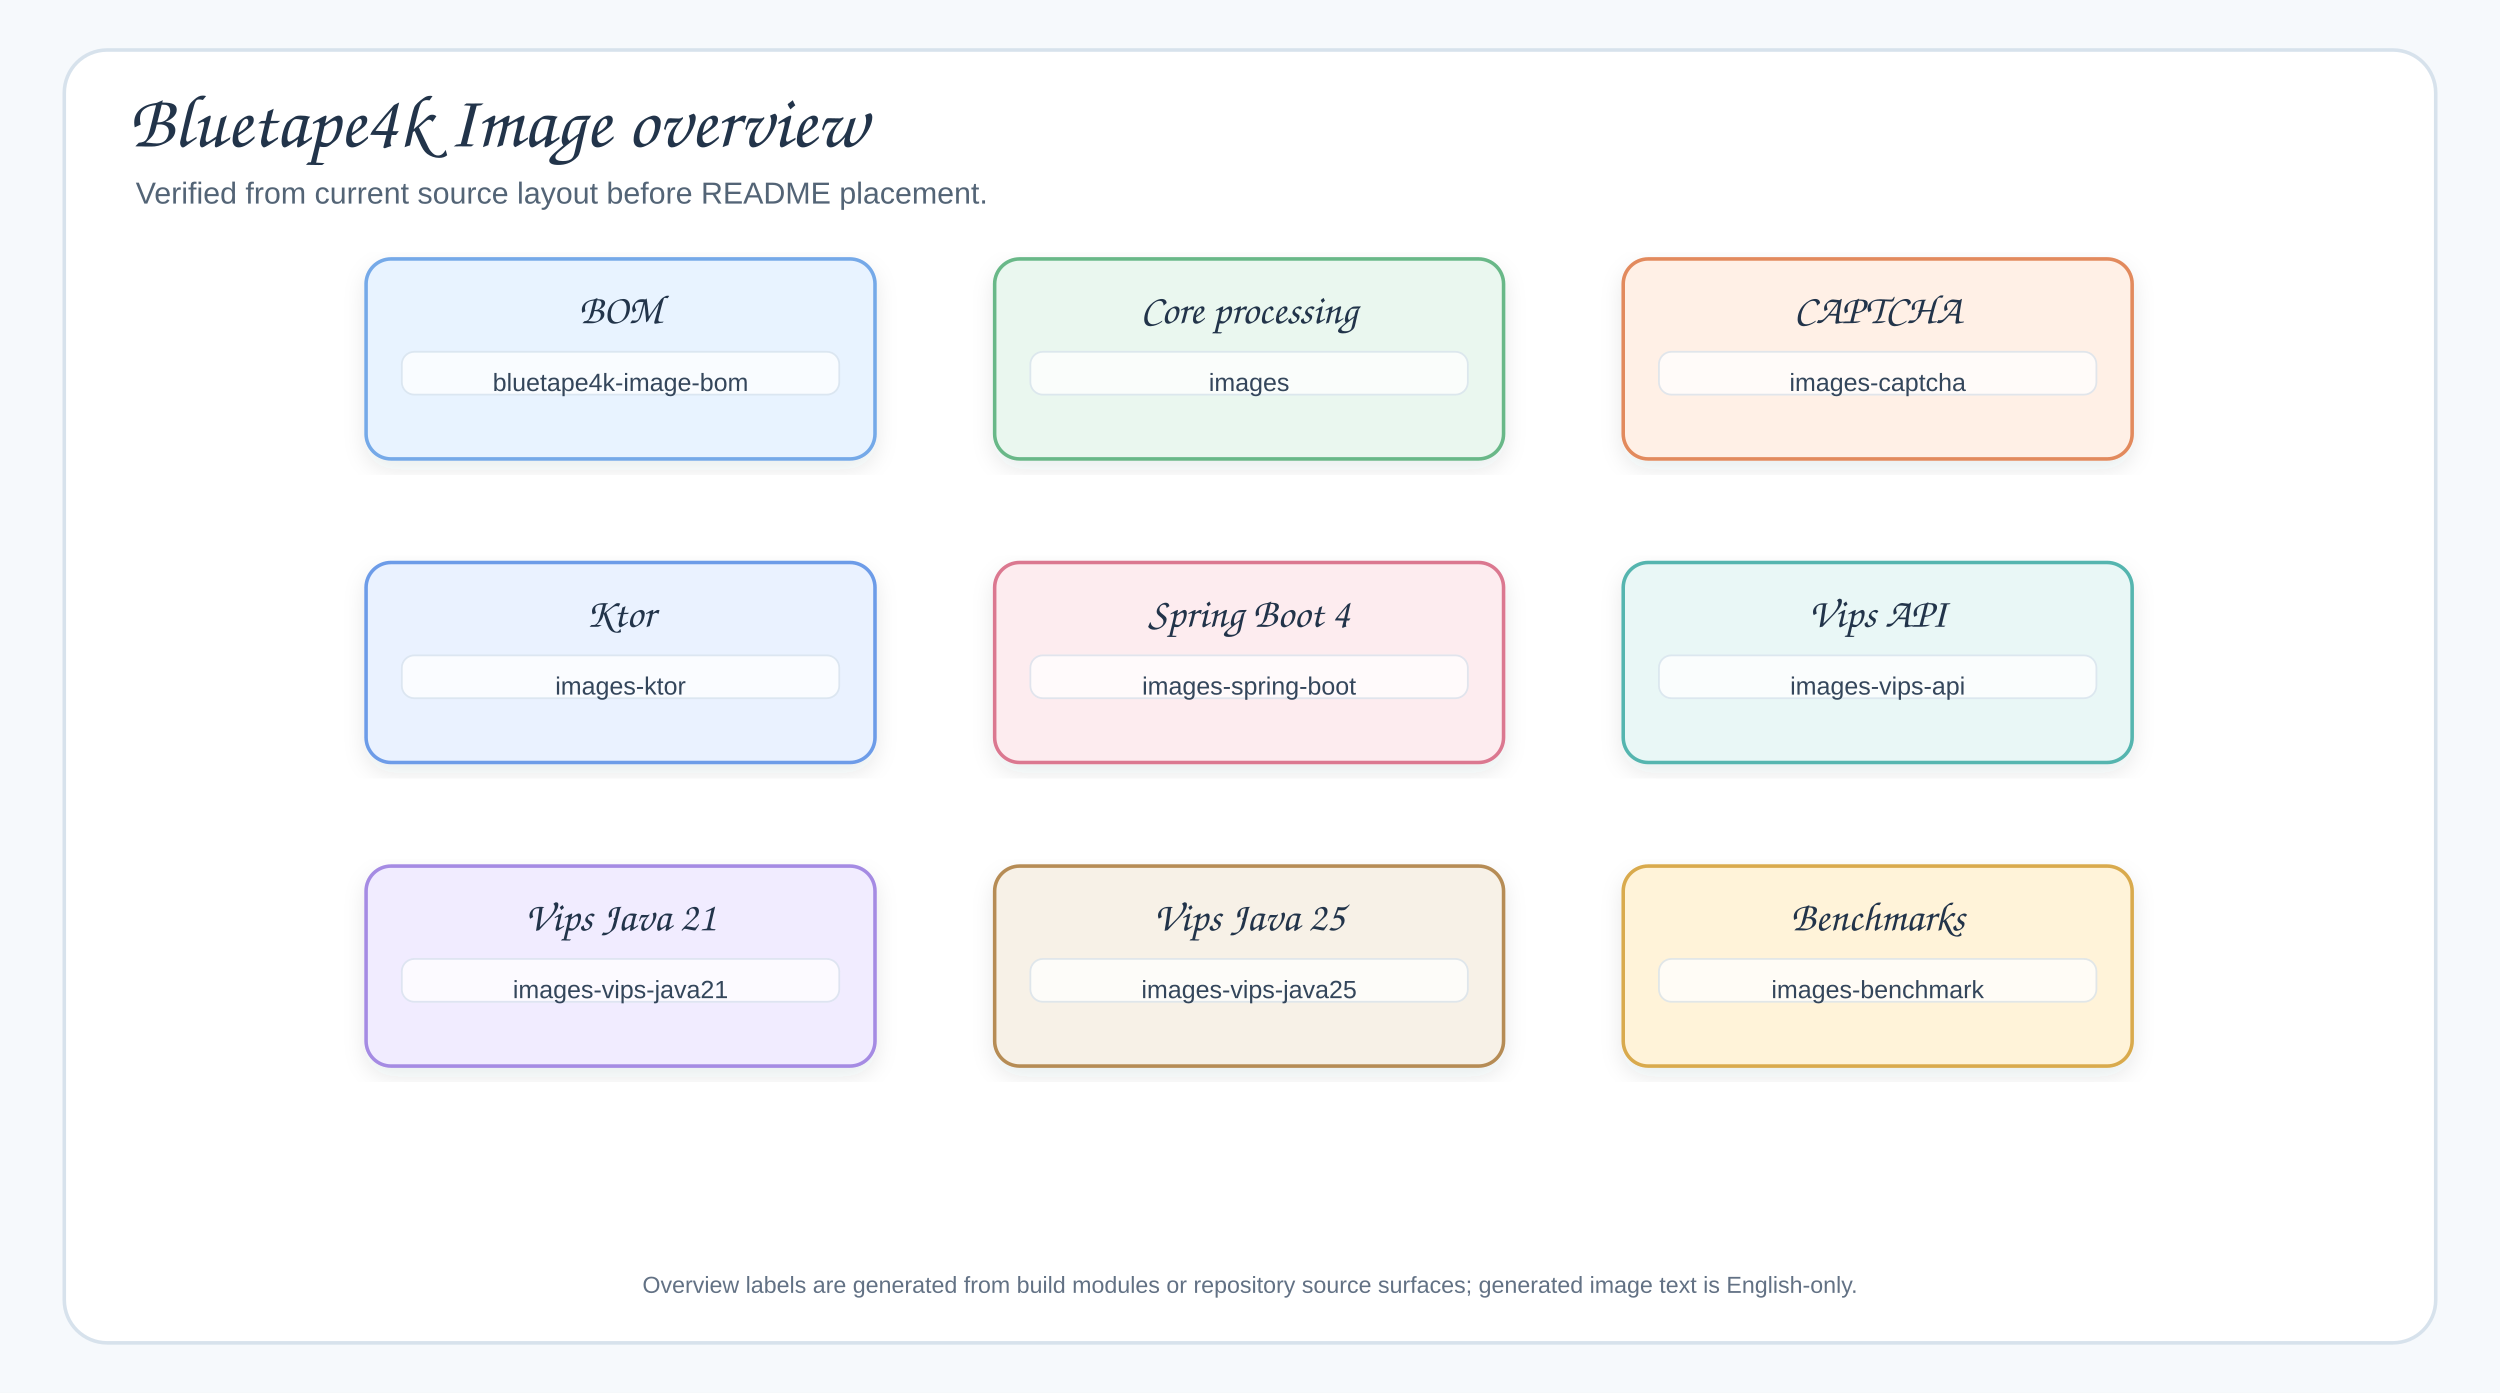
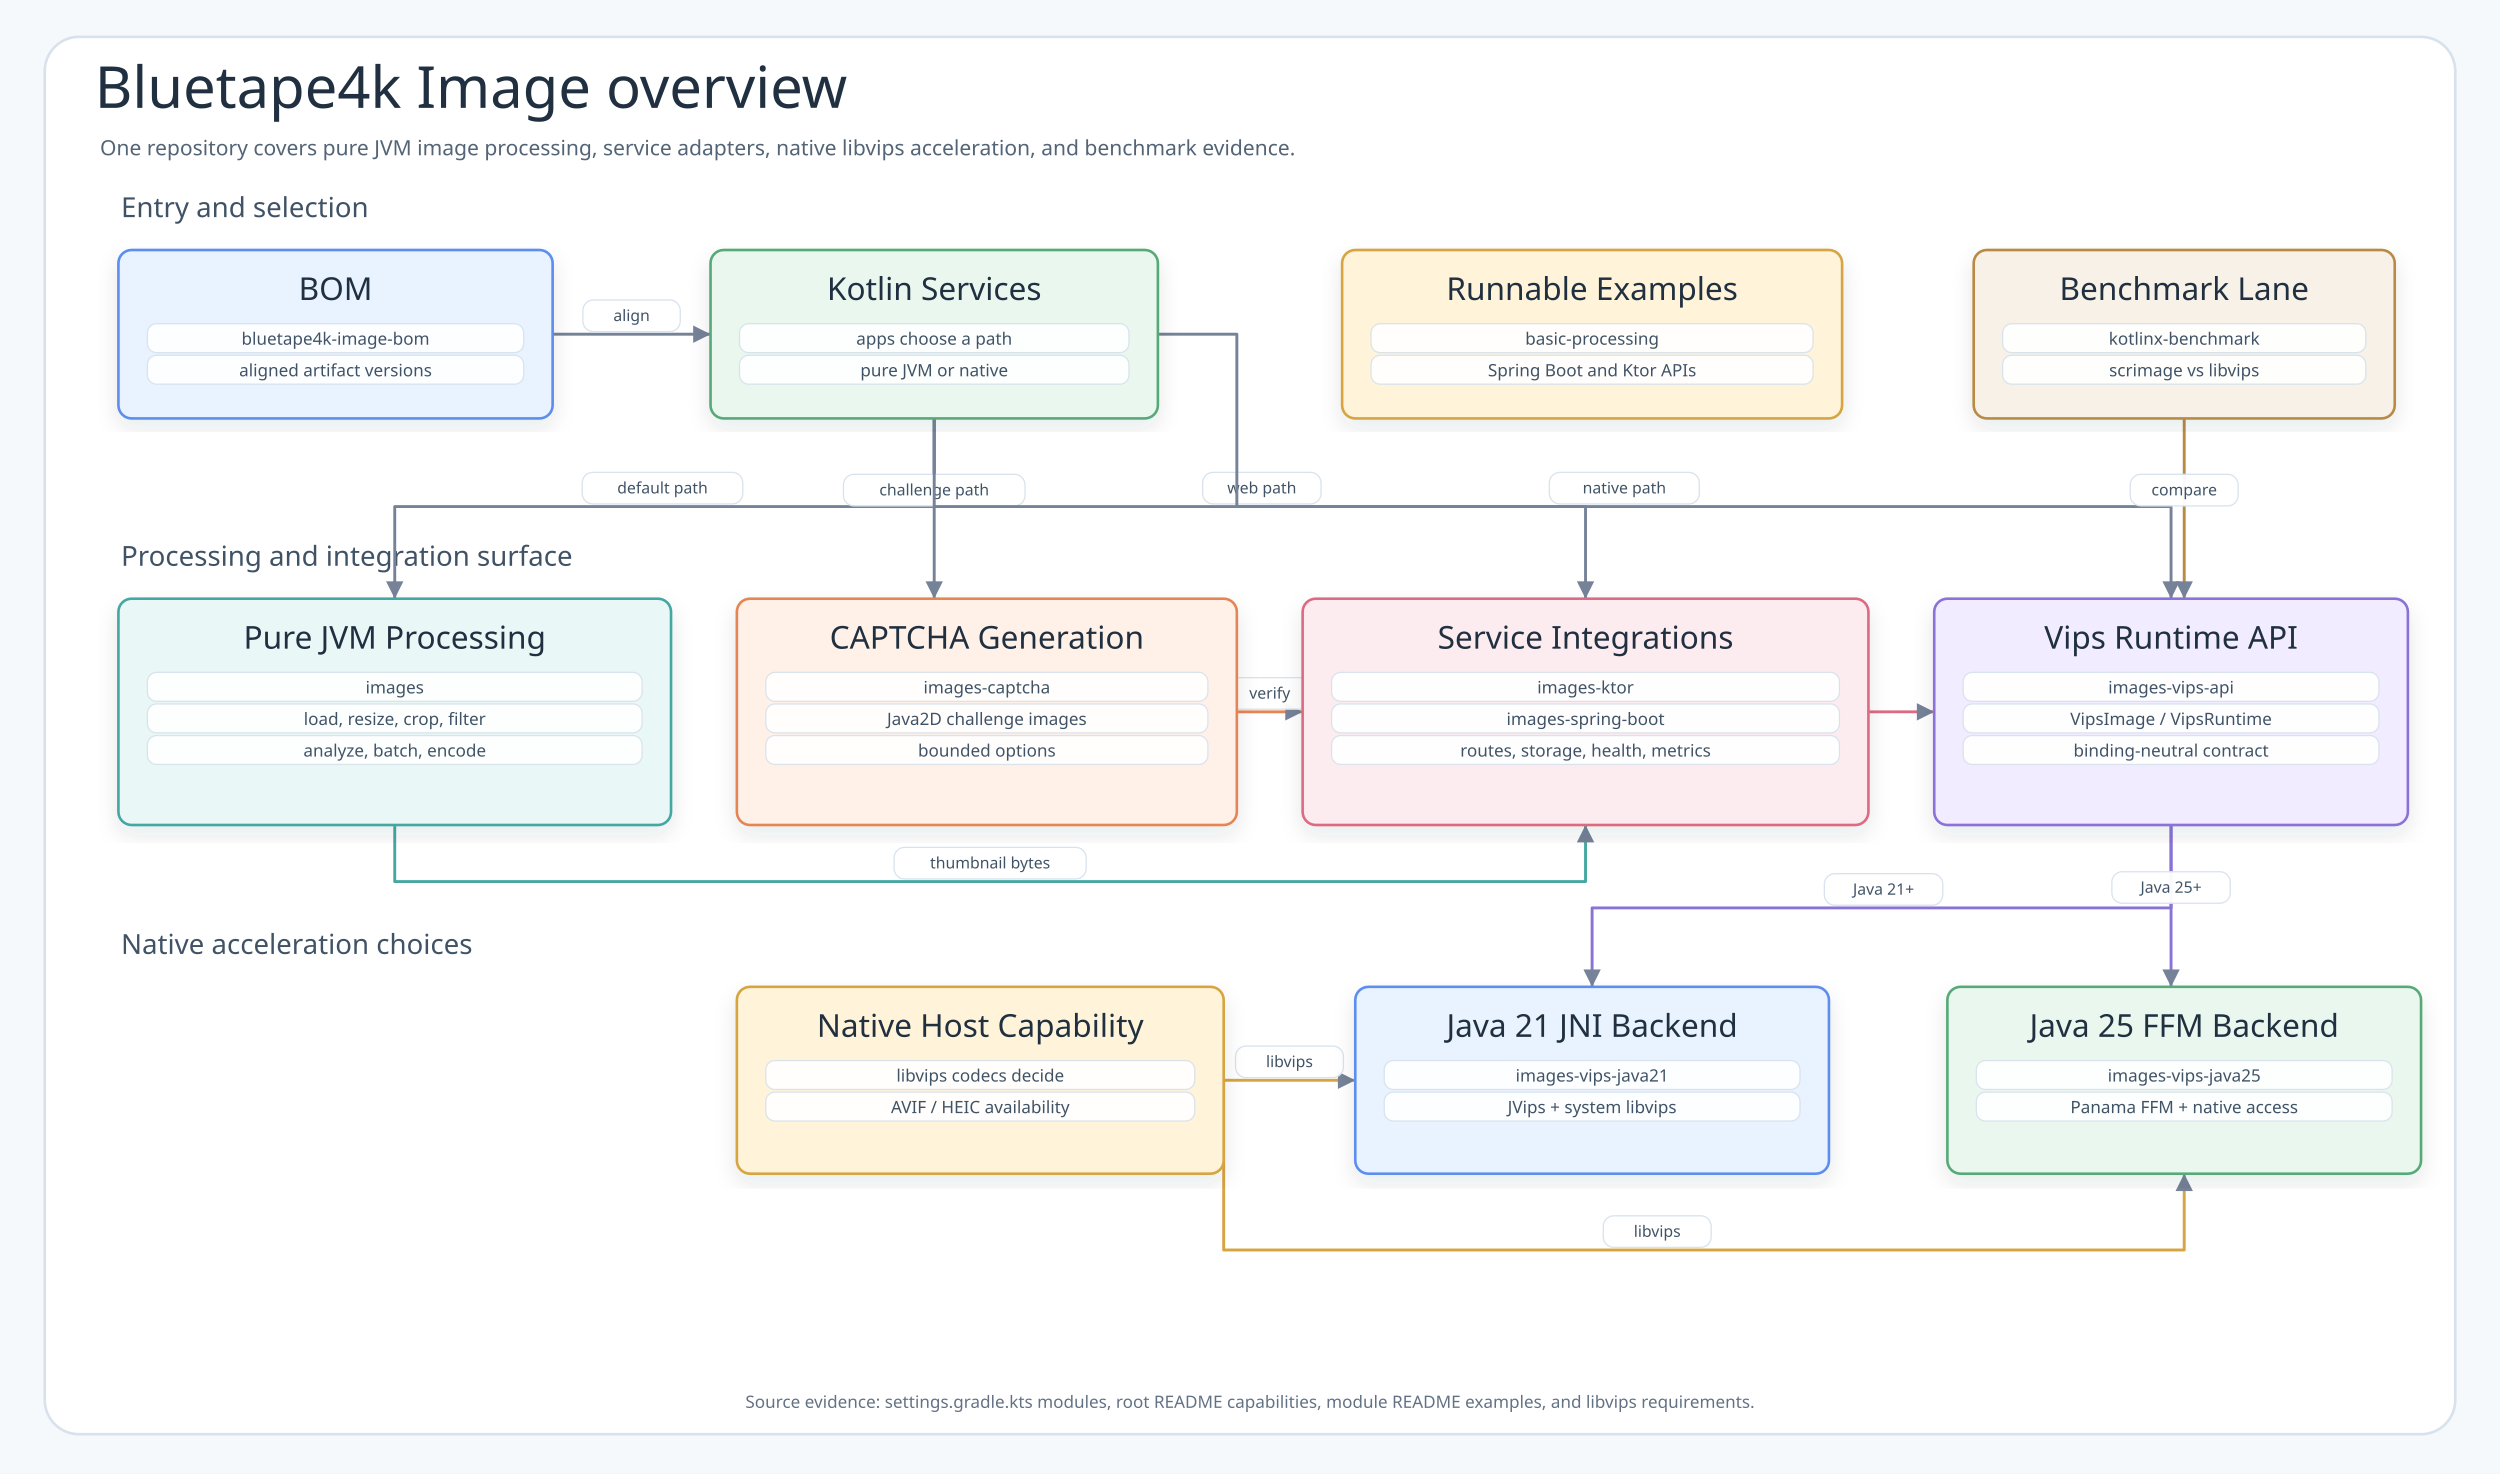
- <svg xmlns="http://www.w3.org/2000/svg" width="1400" height="780" viewBox="0 0 1400 780" role="img" aria-labelledby="title desc">
+ <svg xmlns="http://www.w3.org/2000/svg" width="1900" height="1120" viewBox="0 0 1900 1120" role="img" aria-label="Bluetape4k Image overview">
  <defs>
    <filter id="shadow" x="-8%" y="-8%" width="116%" height="116%">
-       <feDropShadow dx="0" dy="5" stdDeviation="6" flood-color="#203040" flood-opacity="0.09" />
+       <feDropShadow dx="0" dy="7" stdDeviation="8" flood-color="#203040" flood-opacity="0.10" />
    </filter>
-     <style>.canvas{fill:#F6F9FC}.frame{fill:#FFFFFF;stroke:#D7E2EC;stroke-width:2}.title{font-family:"Architects Daughter","Comic Sans MS","Comic Sans",cursive;font-size:42px;fill:#22344A;font-weight:400}.subtitle{font-family:"Comic Sans MS","Comic Sans","Comic Neue",Arial,sans-serif;font-size:17px;fill:#536476;font-weight:400}.group{filter:url(#shadow);stroke-width:2}.gtitle{font-family:"Architects Daughter","Comic Sans MS","Comic Sans",cursive;font-size:23px;fill:#22344A;font-weight:400}.label{font-family:"Comic Sans MS","Comic Sans","Comic Neue",Arial,sans-serif;font-size:14px;fill:#34465B;font-weight:400}.small{font-family:"Comic Sans MS","Comic Sans","Comic Neue",Arial,sans-serif;font-size:13px;fill:#627184;font-weight:400}.axis{font-family:"Architects Daughter","Comic Sans MS","Comic Sans",cursive;font-size:22px;fill:#22344A;font-weight:400}</style>
+     <marker id="arrow" markerWidth="8" markerHeight="8" refX="7" refY="4" orient="auto" markerUnits="strokeWidth">
+       <path d="M 1 1 L 7 4 L 1 7 Z" fill="#758297" />
+     </marker>
+     <style>
+     .canvas{fill:#F6F9FC}
+     .frame{fill:#FFFFFF;stroke:#D7E2EC;stroke-width:2}
+     .title{font-family:"Architects Daughter";font-size:44px;fill:#203040;font-weight:400}
+     .subtitle{font-family:"Comic Mono";font-size:16px;fill:#536476;font-weight:400}
+     .section{font-family:"Architects Daughter";font-size:21px;fill:#405366;font-weight:400}
+     .card-title{font-family:"Architects Daughter";font-size:24px;fill:#203040;font-weight:400}
+     .detail{font-family:"Comic Mono";font-size:13px;fill:#405366;font-weight:400}
+     .label{font-family:"Comic Mono";font-size:12px;fill:#405366;font-weight:400}
+     .footer{font-family:"Comic Mono";font-size:13px;fill:#627184;font-weight:400}
+     .card{filter:url(#shadow);stroke-width:2}
+     .edge{stroke-width:2.2;fill:none;marker-end:url(#arrow);stroke-linecap:round;stroke-linejoin:round}
+   </style>
  </defs>
-   <rect class="canvas" width="1400" height="780" />
-   <rect class="frame" x="36" y="28" width="1328" height="724" rx="24" />
+   <rect class="canvas" width="1900" height="1120" />
+   <rect class="frame" x="34" y="28" width="1832" height="1062" rx="26" />
  <text class="title" x="72" y="82">Bluetape4k Image overview</text>
-   <text class="subtitle" x="76" y="114">Verified from current source layout before README placement.</text>
-   <g transform="translate(205,145)">
-     <rect class="group" x="0" y="0" width="285" height="112" rx="14" fill="#E8F3FF" stroke="#75A9E8" />
-     <text class="gtitle" x="142.5" y="36" text-anchor="middle">BOM</text>
-     <rect x="20" y="52" width="245" height="24" rx="7" fill="#FFFFFF" opacity="0.76" stroke="#D7E2EC" />
-     <text class="label" x="142.5" y="70" text-anchor="middle" dominant-baseline="middle">bluetape4k-image-bom</text>
+   <text class="subtitle" x="76" y="118">One repository covers pure JVM image processing, service adapters, native libvips acceleration, and benchmark evidence.</text>
+   <text class="section" x="92" y="165">Entry and selection</text>
+   <text class="section" x="92" y="430">Processing and integration surface</text>
+   <text class="section" x="92" y="725">Native acceleration choices</text>
+   <g id="edges">
+     <path class="edge" d="M 420 254 L 540 254" stroke="#758297" />
+     <rect x="443.0" y="228.0" width="74" height="24" rx="8" fill="#FFFFFF" stroke="#D7E2EC" opacity="0.96" />
+     <text class="label" x="480.0" y="244.0" text-anchor="middle">align</text>
+     <path class="edge" d="M 710 318 L 710 385 L 300 385 L 300 455" stroke="#758297" />
+     <rect x="442.5" y="359.0" width="122" height="24" rx="8" fill="#FFFFFF" stroke="#D7E2EC" opacity="0.96" />
+     <text class="label" x="503.5" y="375.0" text-anchor="middle">default path</text>
+     <path class="edge" d="M 710 318 L 710 455" stroke="#758297" />
+     <rect x="641.0" y="360.5" width="138" height="24" rx="8" fill="#FFFFFF" stroke="#D7E2EC" opacity="0.96" />
+     <text class="label" x="710.0" y="376.5" text-anchor="middle">challenge path</text>
+     <path class="edge" d="M 710 318 L 710 385 L 1205 385 L 1205 455" stroke="#758297" />
+     <rect x="914.0" y="359.0" width="90" height="24" rx="8" fill="#FFFFFF" stroke="#D7E2EC" opacity="0.96" />
+     <text class="label" x="959.0" y="375.0" text-anchor="middle">web path</text>
+     <path class="edge" d="M 880 254 L 940 254 L 940 385 L 1650 385 L 1650 455" stroke="#758297" />
+     <rect x="1177.5" y="359.0" width="114" height="24" rx="8" fill="#FFFFFF" stroke="#D7E2EC" opacity="0.96" />
+     <text class="label" x="1234.5" y="375.0" text-anchor="middle">native path</text>
+     <path class="edge" d="M 300 627 L 300 670 L 1205 670 L 1205 627" stroke="#45A7A1" />
+     <rect x="679.5" y="644.0" width="146" height="24" rx="8" fill="#FFFFFF" stroke="#D7E2EC" opacity="0.96" />
+     <text class="label" x="752.5" y="660.0" text-anchor="middle">thumbnail bytes</text>
+     <path class="edge" d="M 940 541 L 990 541" stroke="#E58554" />
+     <rect x="928.0" y="515.0" width="74" height="24" rx="8" fill="#FFFFFF" stroke="#D7E2EC" opacity="0.96" />
+     <text class="label" x="965.0" y="531.0" text-anchor="middle">verify</text>
+     <path class="edge" d="M 1420 541 L 1470 541" stroke="#DC6B82" />
+     <path class="edge" d="M 1650 627 L 1650 690 L 1210 690 L 1210 750" stroke="#8A72D6" />
+     <rect x="1386.5" y="664.0" width="90" height="24" rx="8" fill="#FFFFFF" stroke="#D7E2EC" opacity="0.96" />
+     <text class="label" x="1431.5" y="680.0" text-anchor="middle">Java 21+</text>
+     <path class="edge" d="M 1650 627 L 1650 750" stroke="#8A72D6" />
+     <rect x="1605.0" y="662.5" width="90" height="24" rx="8" fill="#FFFFFF" stroke="#D7E2EC" opacity="0.96" />
+     <text class="label" x="1650.0" y="678.5" text-anchor="middle">Java 25+</text>
+     <path class="edge" d="M 930 821 L 1030 821" stroke="#D6A441" />
+     <rect x="939.0" y="795.0" width="82" height="24" rx="8" fill="#FFFFFF" stroke="#D7E2EC" opacity="0.96" />
+     <text class="label" x="980.0" y="811.0" text-anchor="middle">libvips</text>
+     <path class="edge" d="M 930 821 L 930 950 L 1660 950 L 1660 892" stroke="#D6A441" />
+     <rect x="1218.5" y="924.0" width="82" height="24" rx="8" fill="#FFFFFF" stroke="#D7E2EC" opacity="0.96" />
+     <text class="label" x="1259.5" y="940.0" text-anchor="middle">libvips</text>
+     <path class="edge" d="M 1660 318 L 1660 455" stroke="#B88A44" />
+     <rect x="1619.0" y="360.5" width="82" height="24" rx="8" fill="#FFFFFF" stroke="#D7E2EC" opacity="0.96" />
+     <text class="label" x="1660.0" y="376.5" text-anchor="middle">compare</text>
  </g>
-   <g transform="translate(557,145)">
-     <rect class="group" x="0" y="0" width="285" height="112" rx="14" fill="#EAF7EF" stroke="#69B888" />
-     <text class="gtitle" x="142.5" y="36" text-anchor="middle">Core processing</text>
-     <rect x="20" y="52" width="245" height="24" rx="7" fill="#FFFFFF" opacity="0.76" stroke="#D7E2EC" />
-     <text class="label" x="142.5" y="70" text-anchor="middle" dominant-baseline="middle">images</text>
+   <g id="nodes">
+     <g id="bom">
+       <rect class="card" x="90" y="190" width="330" height="128" rx="10" fill="#E8F3FF" stroke="#5B8DEF" />
+       <text class="card-title" x="255" y="228" text-anchor="middle">BOM</text>
+       <rect x="112" y="246" width="286" height="22" rx="7" fill="#FFFFFF" stroke="#D7E2EC" opacity="0.92" />
+       <text class="detail" x="255" y="262" text-anchor="middle">bluetape4k-image-bom</text>
+       <rect x="112" y="270" width="286" height="22" rx="7" fill="#FFFFFF" stroke="#D7E2EC" opacity="0.92" />
+       <text class="detail" x="255" y="286" text-anchor="middle">aligned artifact versions</text>
+     </g>
+     <g id="consumer">
+       <rect class="card" x="540" y="190" width="340" height="128" rx="10" fill="#EAF7EF" stroke="#58A978" />
+       <text class="card-title" x="710" y="228" text-anchor="middle">Kotlin Services</text>
+       <rect x="562" y="246" width="296" height="22" rx="7" fill="#FFFFFF" stroke="#D7E2EC" opacity="0.92" />
+       <text class="detail" x="710" y="262" text-anchor="middle">apps choose a path</text>
+       <rect x="562" y="270" width="296" height="22" rx="7" fill="#FFFFFF" stroke="#D7E2EC" opacity="0.92" />
+       <text class="detail" x="710" y="286" text-anchor="middle">pure JVM or native</text>
+     </g>
+     <g id="examples">
+       <rect class="card" x="1020" y="190" width="380" height="128" rx="10" fill="#FFF3D9" stroke="#D6A441" />
+       <text class="card-title" x="1210" y="228" text-anchor="middle">Runnable Examples</text>
+       <rect x="1042" y="246" width="336" height="22" rx="7" fill="#FFFFFF" stroke="#D7E2EC" opacity="0.92" />
+       <text class="detail" x="1210" y="262" text-anchor="middle">basic-processing</text>
+       <rect x="1042" y="270" width="336" height="22" rx="7" fill="#FFFFFF" stroke="#D7E2EC" opacity="0.92" />
+       <text class="detail" x="1210" y="286" text-anchor="middle">Spring Boot and Ktor APIs</text>
+     </g>
+     <g id="benchmark">
+       <rect class="card" x="1500" y="190" width="320" height="128" rx="10" fill="#F7F1E7" stroke="#B88A44" />
+       <text class="card-title" x="1660" y="228" text-anchor="middle">Benchmark Lane</text>
+       <rect x="1522" y="246" width="276" height="22" rx="7" fill="#FFFFFF" stroke="#D7E2EC" opacity="0.92" />
+       <text class="detail" x="1660" y="262" text-anchor="middle">kotlinx-benchmark</text>
+       <rect x="1522" y="270" width="276" height="22" rx="7" fill="#FFFFFF" stroke="#D7E2EC" opacity="0.92" />
+       <text class="detail" x="1660" y="286" text-anchor="middle">scrimage vs libvips</text>
+     </g>
+     <g id="scrimage">
+       <rect class="card" x="90" y="455" width="420" height="172" rx="10" fill="#E9F7F6" stroke="#45A7A1" />
+       <text class="card-title" x="300" y="493" text-anchor="middle">Pure JVM Processing</text>
+       <rect x="112" y="511" width="376" height="22" rx="7" fill="#FFFFFF" stroke="#D7E2EC" opacity="0.92" />
+       <text class="detail" x="300" y="527" text-anchor="middle">images</text>
+       <rect x="112" y="535" width="376" height="22" rx="7" fill="#FFFFFF" stroke="#D7E2EC" opacity="0.92" />
+       <text class="detail" x="300" y="551" text-anchor="middle">load, resize, crop, filter</text>
+       <rect x="112" y="559" width="376" height="22" rx="7" fill="#FFFFFF" stroke="#D7E2EC" opacity="0.92" />
+       <text class="detail" x="300" y="575" text-anchor="middle">analyze, batch, encode</text>
+     </g>
+     <g id="captcha">
+       <rect class="card" x="560" y="455" width="380" height="172" rx="10" fill="#FFF1E8" stroke="#E58554" />
+       <text class="card-title" x="750" y="493" text-anchor="middle">CAPTCHA Generation</text>
+       <rect x="582" y="511" width="336" height="22" rx="7" fill="#FFFFFF" stroke="#D7E2EC" opacity="0.92" />
+       <text class="detail" x="750" y="527" text-anchor="middle">images-captcha</text>
+       <rect x="582" y="535" width="336" height="22" rx="7" fill="#FFFFFF" stroke="#D7E2EC" opacity="0.92" />
+       <text class="detail" x="750" y="551" text-anchor="middle">Java2D challenge images</text>
+       <rect x="582" y="559" width="336" height="22" rx="7" fill="#FFFFFF" stroke="#D7E2EC" opacity="0.92" />
+       <text class="detail" x="750" y="575" text-anchor="middle">bounded options</text>
+     </g>
+     <g id="service">
+       <rect class="card" x="990" y="455" width="430" height="172" rx="10" fill="#FDECEF" stroke="#DC6B82" />
+       <text class="card-title" x="1205" y="493" text-anchor="middle">Service Integrations</text>
+       <rect x="1012" y="511" width="386" height="22" rx="7" fill="#FFFFFF" stroke="#D7E2EC" opacity="0.92" />
+       <text class="detail" x="1205" y="527" text-anchor="middle">images-ktor</text>
+       <rect x="1012" y="535" width="386" height="22" rx="7" fill="#FFFFFF" stroke="#D7E2EC" opacity="0.92" />
+       <text class="detail" x="1205" y="551" text-anchor="middle">images-spring-boot</text>
+       <rect x="1012" y="559" width="386" height="22" rx="7" fill="#FFFFFF" stroke="#D7E2EC" opacity="0.92" />
+       <text class="detail" x="1205" y="575" text-anchor="middle">routes, storage, health, metrics</text>
+     </g>
+     <g id="vipsApi">
+       <rect class="card" x="1470" y="455" width="360" height="172" rx="10" fill="#F1ECFF" stroke="#8A72D6" />
+       <text class="card-title" x="1650" y="493" text-anchor="middle">Vips Runtime API</text>
+       <rect x="1492" y="511" width="316" height="22" rx="7" fill="#FFFFFF" stroke="#D7E2EC" opacity="0.92" />
+       <text class="detail" x="1650" y="527" text-anchor="middle">images-vips-api</text>
+       <rect x="1492" y="535" width="316" height="22" rx="7" fill="#FFFFFF" stroke="#D7E2EC" opacity="0.92" />
+       <text class="detail" x="1650" y="551" text-anchor="middle">VipsImage / VipsRuntime</text>
+       <rect x="1492" y="559" width="316" height="22" rx="7" fill="#FFFFFF" stroke="#D7E2EC" opacity="0.92" />
+       <text class="detail" x="1650" y="575" text-anchor="middle">binding-neutral contract</text>
+     </g>
+     <g id="jni">
+       <rect class="card" x="1030" y="750" width="360" height="142" rx="10" fill="#E8F3FF" stroke="#5B8DEF" />
+       <text class="card-title" x="1210" y="788" text-anchor="middle">Java 21 JNI Backend</text>
+       <rect x="1052" y="806" width="316" height="22" rx="7" fill="#FFFFFF" stroke="#D7E2EC" opacity="0.92" />
+       <text class="detail" x="1210" y="822" text-anchor="middle">images-vips-java21</text>
+       <rect x="1052" y="830" width="316" height="22" rx="7" fill="#FFFFFF" stroke="#D7E2EC" opacity="0.92" />
+       <text class="detail" x="1210" y="846" text-anchor="middle">JVips + system libvips</text>
+     </g>
+     <g id="ffm">
+       <rect class="card" x="1480" y="750" width="360" height="142" rx="10" fill="#EAF7EF" stroke="#58A978" />
+       <text class="card-title" x="1660" y="788" text-anchor="middle">Java 25 FFM Backend</text>
+       <rect x="1502" y="806" width="316" height="22" rx="7" fill="#FFFFFF" stroke="#D7E2EC" opacity="0.92" />
+       <text class="detail" x="1660" y="822" text-anchor="middle">images-vips-java25</text>
+       <rect x="1502" y="830" width="316" height="22" rx="7" fill="#FFFFFF" stroke="#D7E2EC" opacity="0.92" />
+       <text class="detail" x="1660" y="846" text-anchor="middle">Panama FFM + native access</text>
+     </g>
+     <g id="host">
+       <rect class="card" x="560" y="750" width="370" height="142" rx="10" fill="#FFF3D9" stroke="#D6A441" />
+       <text class="card-title" x="745" y="788" text-anchor="middle">Native Host Capability</text>
+       <rect x="582" y="806" width="326" height="22" rx="7" fill="#FFFFFF" stroke="#D7E2EC" opacity="0.92" />
+       <text class="detail" x="745" y="822" text-anchor="middle">libvips codecs decide</text>
+       <rect x="582" y="830" width="326" height="22" rx="7" fill="#FFFFFF" stroke="#D7E2EC" opacity="0.92" />
+       <text class="detail" x="745" y="846" text-anchor="middle">AVIF / HEIC availability</text>
+     </g>
  </g>
-   <g transform="translate(909,145)">
-     <rect class="group" x="0" y="0" width="285" height="112" rx="14" fill="#FFF0E6" stroke="#E28A5D" />
-     <text class="gtitle" x="142.5" y="36" text-anchor="middle">CAPTCHA</text>
-     <rect x="20" y="52" width="245" height="24" rx="7" fill="#FFFFFF" opacity="0.76" stroke="#D7E2EC" />
-     <text class="label" x="142.5" y="70" text-anchor="middle" dominant-baseline="middle">images-captcha</text>
-   </g>
-   <g transform="translate(205,315)">
-     <rect class="group" x="0" y="0" width="285" height="112" rx="14" fill="#EAF2FF" stroke="#6D9CE8" />
-     <text class="gtitle" x="142.5" y="36" text-anchor="middle">Ktor</text>
-     <rect x="20" y="52" width="245" height="24" rx="7" fill="#FFFFFF" opacity="0.76" stroke="#D7E2EC" />
-     <text class="label" x="142.5" y="70" text-anchor="middle" dominant-baseline="middle">images-ktor</text>
-   </g>
-   <g transform="translate(557,315)">
-     <rect class="group" x="0" y="0" width="285" height="112" rx="14" fill="#FDECEF" stroke="#DB7890" />
-     <text class="gtitle" x="142.5" y="36" text-anchor="middle">Spring Boot 4</text>
-     <rect x="20" y="52" width="245" height="24" rx="7" fill="#FFFFFF" opacity="0.76" stroke="#D7E2EC" />
-     <text class="label" x="142.5" y="70" text-anchor="middle" dominant-baseline="middle">images-spring-boot</text>
-   </g>
-   <g transform="translate(909,315)">
-     <rect class="group" x="0" y="0" width="285" height="112" rx="14" fill="#E9F7F6" stroke="#55B5AF" />
-     <text class="gtitle" x="142.5" y="36" text-anchor="middle">Vips API</text>
-     <rect x="20" y="52" width="245" height="24" rx="7" fill="#FFFFFF" opacity="0.76" stroke="#D7E2EC" />
-     <text class="label" x="142.5" y="70" text-anchor="middle" dominant-baseline="middle">images-vips-api</text>
-   </g>
-   <g transform="translate(205,485)">
-     <rect class="group" x="0" y="0" width="285" height="112" rx="14" fill="#F1ECFF" stroke="#A58BE3" />
-     <text class="gtitle" x="142.5" y="36" text-anchor="middle">Vips Java 21</text>
-     <rect x="20" y="52" width="245" height="24" rx="7" fill="#FFFFFF" opacity="0.76" stroke="#D7E2EC" />
-     <text class="label" x="142.5" y="70" text-anchor="middle" dominant-baseline="middle">images-vips-java21</text>
-   </g>
-   <g transform="translate(557,485)">
-     <rect class="group" x="0" y="0" width="285" height="112" rx="14" fill="#F7F1E7" stroke="#B68C55" />
-     <text class="gtitle" x="142.5" y="36" text-anchor="middle">Vips Java 25</text>
-     <rect x="20" y="52" width="245" height="24" rx="7" fill="#FFFFFF" opacity="0.76" stroke="#D7E2EC" />
-     <text class="label" x="142.5" y="70" text-anchor="middle" dominant-baseline="middle">images-vips-java25</text>
-   </g>
-   <g transform="translate(909,485)">
-     <rect class="group" x="0" y="0" width="285" height="112" rx="14" fill="#FFF3D9" stroke="#D9AA4D" />
-     <text class="gtitle" x="142.5" y="36" text-anchor="middle">Benchmarks</text>
-     <rect x="20" y="52" width="245" height="24" rx="7" fill="#FFFFFF" opacity="0.76" stroke="#D7E2EC" />
-     <text class="label" x="142.5" y="70" text-anchor="middle" dominant-baseline="middle">images-benchmark</text>
-   </g>
-   <text class="small" x="700.0" y="724" text-anchor="middle">Overview labels are generated from build modules or repository source surfaces; generated image text is English-only.</text>
+   <text class="footer" x="950.0" y="1070" text-anchor="middle">Source evidence: settings.gradle.kts modules, root README capabilities, module README examples, and libvips requirements.</text>
</svg>
